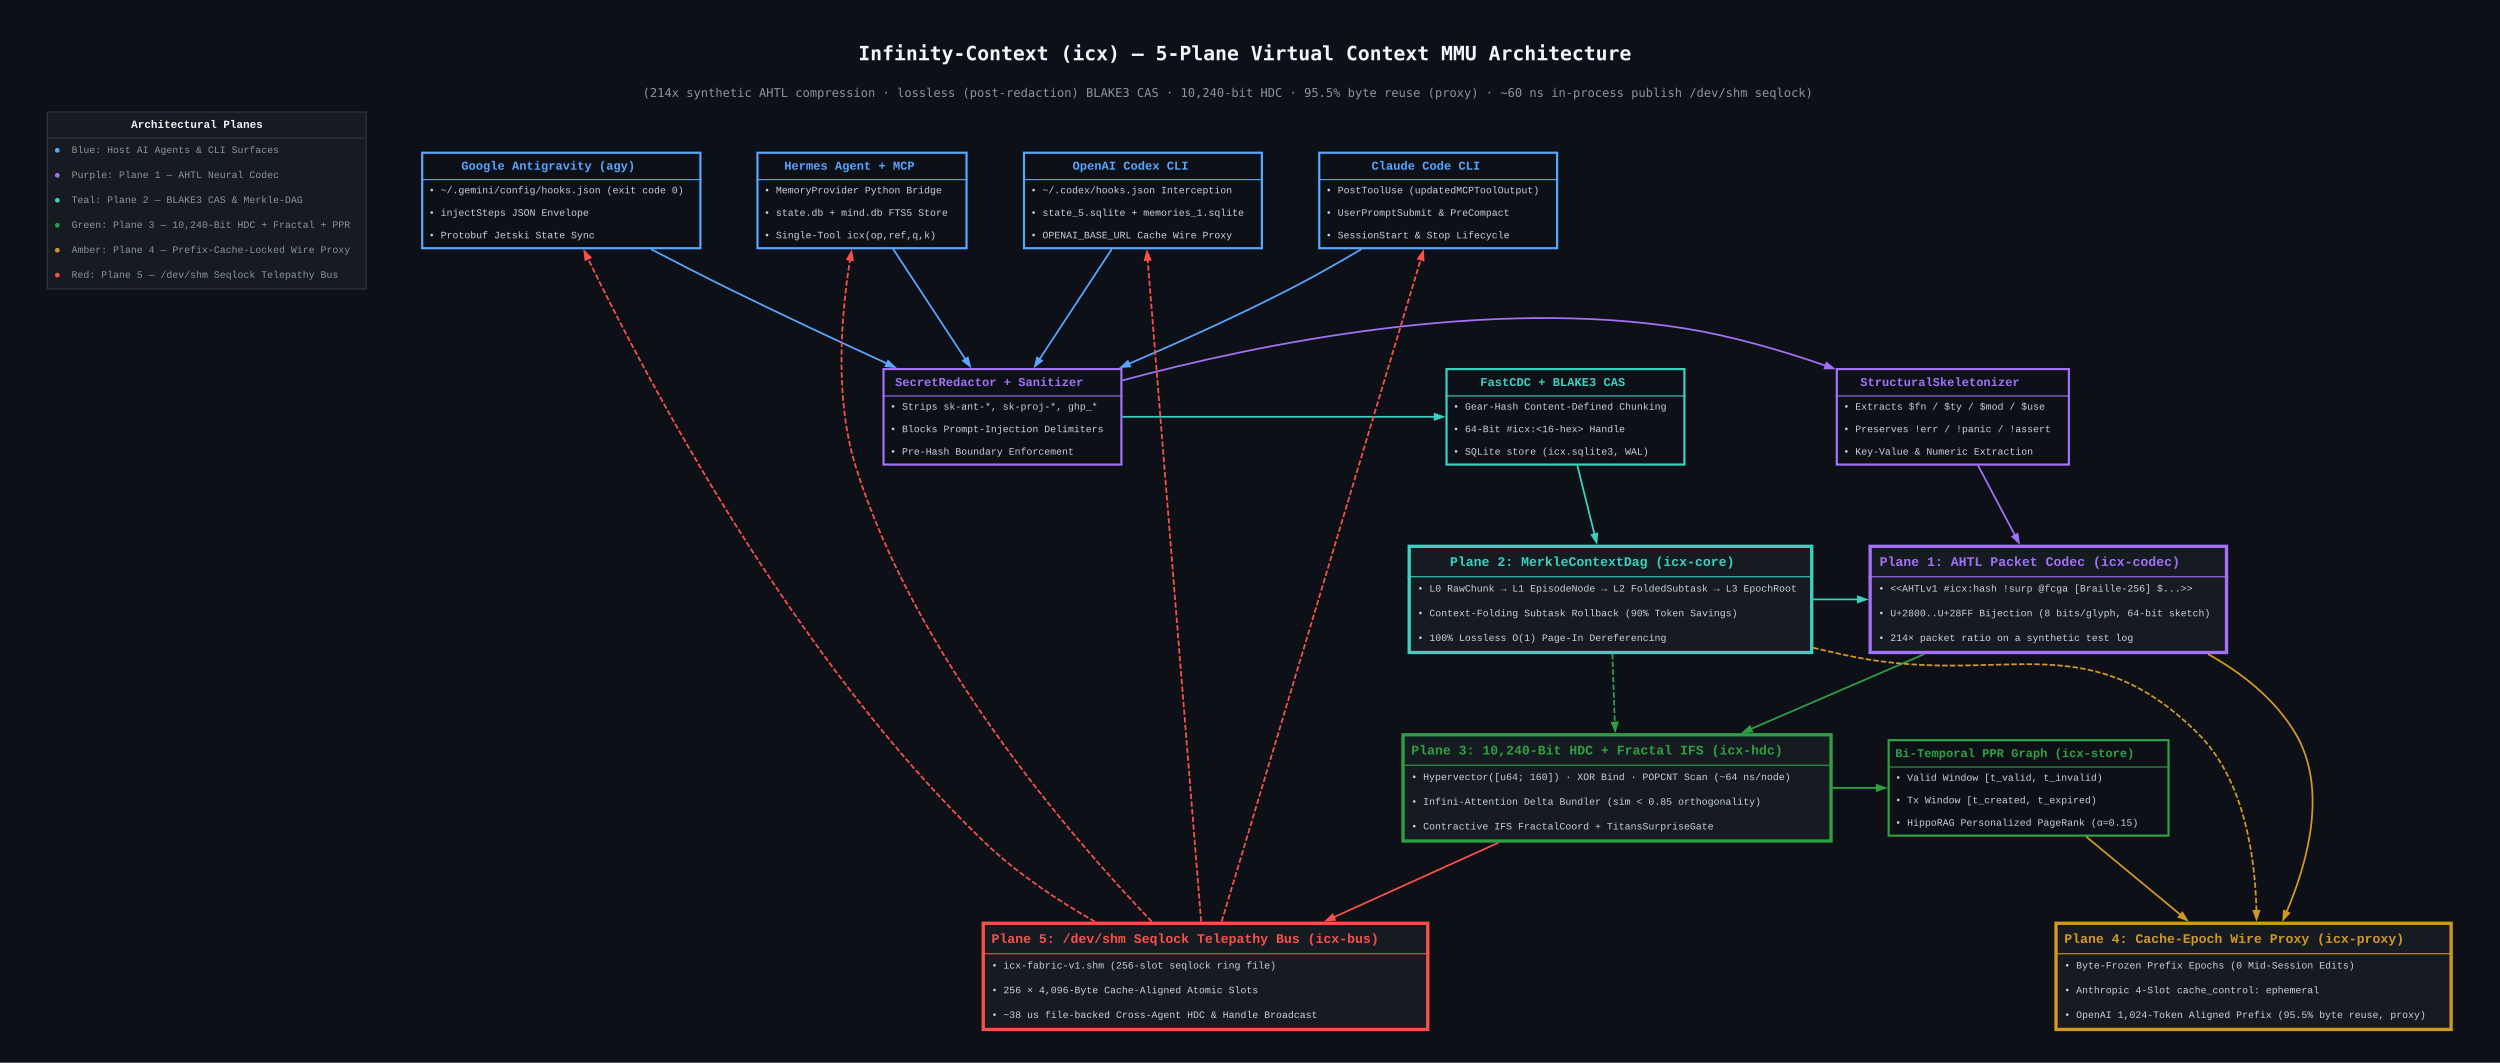
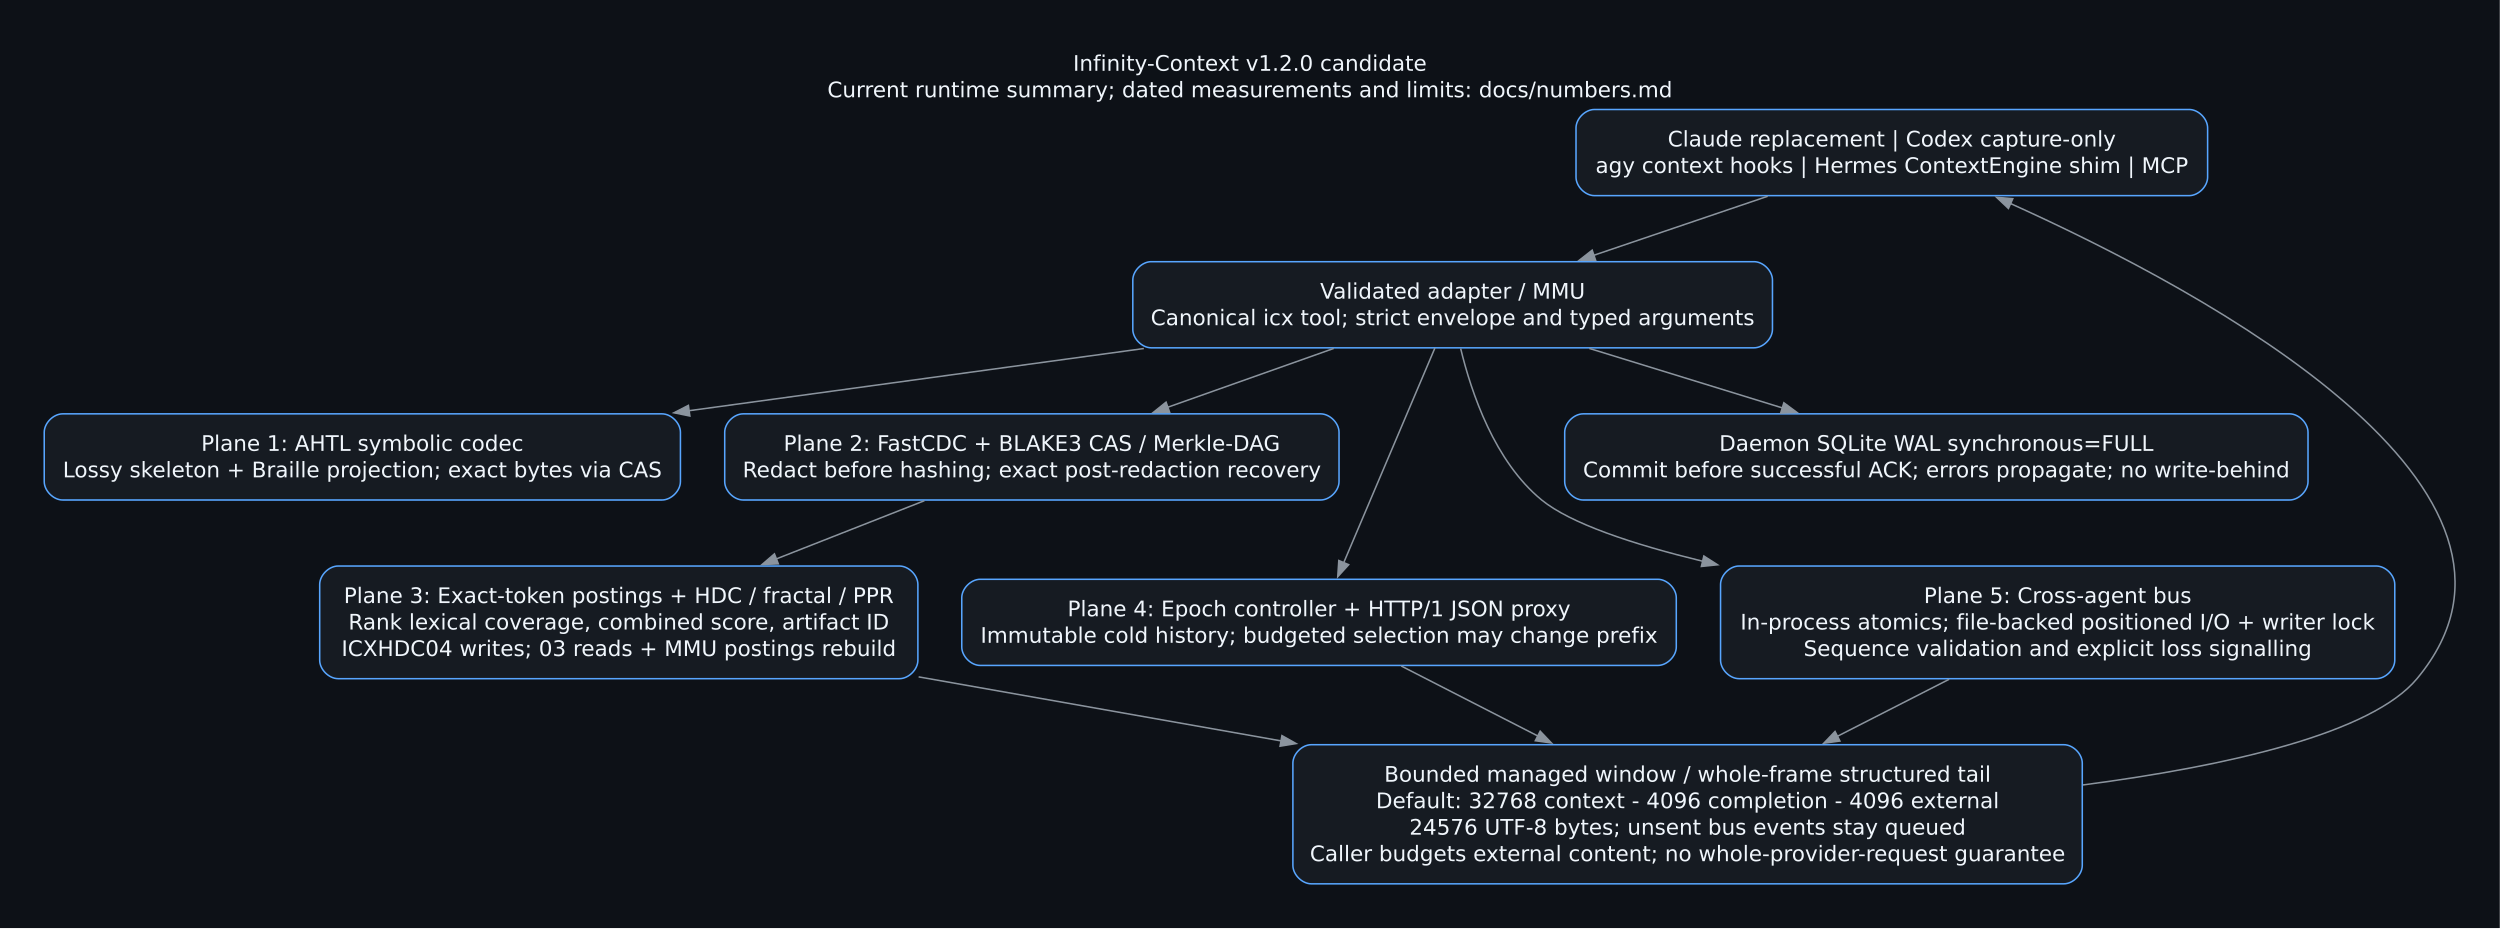
- <svg xmlns="http://www.w3.org/2000/svg" width="2278pt" height="968pt" viewBox="0.00 0.00 2278.00 968.00">
-   <g id="graph0" class="graph" transform="scale(1 1) rotate(0) translate(43.2 939.55)">
-     <polygon fill="#0d1117" stroke="none" points="-43.2,28.8 -43.2,-939.55 2234.95,-939.55 2234.95,28.8 -43.2,28.8" />
-     <text xml:space="preserve" text-anchor="start" x="738.88" y="-884.65" font-family="JetBrains Mono,Consolas,monospace" font-weight="bold" font-size="18.00" fill="#f0f6fc">Infinity-Context (icx) — 5-Plane Virtual Context MMU Architecture</text>
-     <text xml:space="preserve" text-anchor="start" x="1421.38" y="-884.65" font-family="JetBrains Mono,Consolas,monospace" font-size="18.00" fill="#f0f6fc">   </text>
-     <text xml:space="preserve" text-anchor="start" x="542.38" y="-851.25" font-family="JetBrains Mono,Consolas,monospace" font-size="11.00" fill="#8b949e">(214x synthetic AHTL compression · lossless (post-redaction) BLAKE3 CAS · 10,240-bit HDC · 95.5% byte reuse (proxy) · ~60 ns in-process publish /dev/shm seqlock)   </text>
+ <svg xmlns="http://www.w3.org/2000/svg" width="4070pt" height="1511pt" viewBox="0.00 0.00 4070.00 1511.00">
+   <g id="graph0" class="graph" transform="scale(2.5 2.5) rotate(0) translate(28.8 575.55)">
+     <polygon fill="#0d1117" stroke="none" points="-28.8,28.8 -28.8,-575.55 1599.06,-575.55 1599.06,28.8 -28.8,28.8" />
+     <text xml:space="preserve" text-anchor="middle" x="785.13" y="-529.45" font-family="DejaVu Sans" font-size="14.00" fill="#f0f6fc">Infinity-Context v1.2.0 candidate</text>
+     <text xml:space="preserve" text-anchor="middle" x="785.13" y="-512.2" font-family="DejaVu Sans" font-size="14.00" fill="#f0f6fc">Current runtime summary; dated measurements and limits: docs/numbers.md</text>
    <g id="node1" class="node">
-       <polygon fill="#161b22" stroke="none" points="0,-676.25 0,-837.5 290.5,-837.5 290.5,-676.25 0,-676.25" />
-       <polygon fill="#30363d" stroke="#30363d" points="0,-813.75 0,-813.75 290.5,-813.75 290.5,-813.75 0,-813.75" />
-       <polygon fill="none" stroke="#30363d" points="0,-676.25 0,-837.5 290.5,-837.5 290.5,-676.25 0,-676.25" />
-       <text xml:space="preserve" text-anchor="start" x="76.25" y="-823" font-family="JetBrains Mono,Consolas,Courier New,monospace" font-weight="bold" font-size="10.00" fill="#f0f6fc">Architectural Planes</text>
-       <text xml:space="preserve" text-anchor="start" x="196.25" y="-823" font-family="JetBrains Mono,Consolas,Courier New,monospace" font-size="10.00" fill="#f0f6fc">   </text>
-       <text xml:space="preserve" text-anchor="start" x="6" y="-799.75" font-family="JetBrains Mono,Consolas,Courier New,monospace" font-size="10.00" fill="#58a6ff">●</text>
-       <text xml:space="preserve" text-anchor="start" x="22" y="-800.12" font-family="JetBrains Mono,Consolas,Courier New,monospace" font-size="9.00" fill="#8b949e">Blue: Host AI Agents &amp; CLI Surfaces   </text>
-       <text xml:space="preserve" text-anchor="start" x="6" y="-777" font-family="JetBrains Mono,Consolas,Courier New,monospace" font-size="10.00" fill="#a371f7">●</text>
-       <text xml:space="preserve" text-anchor="start" x="22" y="-777.38" font-family="JetBrains Mono,Consolas,Courier New,monospace" font-size="9.00" fill="#8b949e">Purple: Plane 1 — AHTL Neural Codec   </text>
-       <text xml:space="preserve" text-anchor="start" x="6" y="-754.25" font-family="JetBrains Mono,Consolas,Courier New,monospace" font-size="10.00" fill="#39d2c0">●</text>
-       <text xml:space="preserve" text-anchor="start" x="22" y="-754.62" font-family="JetBrains Mono,Consolas,Courier New,monospace" font-size="9.00" fill="#8b949e">Teal: Plane 2 — BLAKE3 CAS &amp; Merkle-DAG   </text>
-       <text xml:space="preserve" text-anchor="start" x="6" y="-731.5" font-family="JetBrains Mono,Consolas,Courier New,monospace" font-size="10.00" fill="#2ea043">●</text>
-       <text xml:space="preserve" text-anchor="start" x="22" y="-731.88" font-family="JetBrains Mono,Consolas,Courier New,monospace" font-size="9.00" fill="#8b949e">Green: Plane 3 — 10,240-Bit HDC + Fractal + PPR   </text>
-       <text xml:space="preserve" text-anchor="start" x="6" y="-708.75" font-family="JetBrains Mono,Consolas,Courier New,monospace" font-size="10.00" fill="#d29922">●</text>
-       <text xml:space="preserve" text-anchor="start" x="22" y="-709.12" font-family="JetBrains Mono,Consolas,Courier New,monospace" font-size="9.00" fill="#8b949e">Amber: Plane 4 — Prefix-Cache-Locked Wire Proxy   </text>
-       <text xml:space="preserve" text-anchor="start" x="6" y="-686" font-family="JetBrains Mono,Consolas,Courier New,monospace" font-size="10.00" fill="#f85149">●</text>
-       <text xml:space="preserve" text-anchor="start" x="22" y="-686.38" font-family="JetBrains Mono,Consolas,Courier New,monospace" font-size="9.00" fill="#8b949e">Red: Plane 5 — /dev/shm Seqlock Telepathy Bus   </text>
+       <path fill="#161b22" stroke="#58a6ff" d="M1396.8,-504.25C1396.8,-504.25 1009.5,-504.25 1009.5,-504.25 1003.5,-504.25 997.5,-498.25 997.5,-492.25 997.5,-492.25 997.5,-460.15 997.5,-460.15 997.5,-454.15 1003.5,-448.15 1009.5,-448.15 1009.5,-448.15 1396.8,-448.15 1396.8,-448.15 1402.8,-448.15 1408.8,-454.15 1408.8,-460.15 1408.8,-460.15 1408.8,-492.25 1408.8,-492.25 1408.8,-498.25 1402.8,-504.25 1396.8,-504.25" />
+       <text xml:space="preserve" text-anchor="middle" x="1203.15" y="-480.15" font-family="DejaVu Sans" font-size="14.00" fill="#f0f6fc">Claude replacement | Codex capture-only</text>
+       <text xml:space="preserve" text-anchor="middle" x="1203.15" y="-462.9" font-family="DejaVu Sans" font-size="14.00" fill="#f0f6fc">agy context hooks | Hermes ContextEngine shim | MCP</text>
    </g>
    <g id="node2" class="node">
-       <polygon fill="#0d1117" stroke="none" points="1157.88,-712.38 1157.88,-801.38 1376.62,-801.38 1376.62,-712.38 1157.88,-712.38" />
-       <polygon fill="#58a6ff" stroke="#58a6ff" points="1157.88,-775.88 1157.88,-775.88 1376.62,-775.88 1376.62,-775.88 1157.88,-775.88" />
-       <polygon fill="none" stroke="#58a6ff" stroke-width="2" points="1158.88,-713.38 1158.88,-800.38 1375.62,-800.38 1375.62,-713.38 1158.88,-713.38" />
-       <text xml:space="preserve" text-anchor="start" x="1206.5" y="-784.92" font-family="JetBrains Mono,Consolas,Courier New,monospace" font-weight="bold" font-size="11.00" fill="#58a6ff">Claude Code CLI</text>
-       <text xml:space="preserve" text-anchor="start" x="1307.75" y="-784.92" font-family="JetBrains Mono,Consolas,Courier New,monospace" font-size="11.00" fill="#58a6ff">   </text>
-       <text xml:space="preserve" text-anchor="start" x="1164.88" y="-763.38" font-family="JetBrains Mono,Consolas,Courier New,monospace" font-size="9.00" fill="#c9d1d9">• PostToolUse (updatedMCPToolOutput)   </text>
-       <text xml:space="preserve" text-anchor="start" x="1164.88" y="-742.88" font-family="JetBrains Mono,Consolas,Courier New,monospace" font-size="9.00" fill="#c9d1d9">• UserPromptSubmit &amp; PreCompact   </text>
-       <text xml:space="preserve" text-anchor="start" x="1164.88" y="-722.38" font-family="JetBrains Mono,Consolas,Courier New,monospace" font-size="9.00" fill="#c9d1d9">• SessionStart &amp; Stop Lifecycle   </text>
+       <path fill="#161b22" stroke="#58a6ff" d="M1113.43,-405.15C1113.43,-405.15 720.88,-405.15 720.88,-405.15 714.88,-405.15 708.88,-399.15 708.88,-393.15 708.88,-393.15 708.88,-361.05 708.88,-361.05 708.88,-355.05 714.88,-349.05 720.88,-349.05 720.88,-349.05 1113.43,-349.05 1113.43,-349.05 1119.43,-349.05 1125.43,-355.05 1125.43,-361.05 1125.43,-361.05 1125.43,-393.15 1125.43,-393.15 1125.43,-399.15 1119.43,-405.15 1113.43,-405.15" />
+       <text xml:space="preserve" text-anchor="middle" x="917.15" y="-381.05" font-family="DejaVu Sans" font-size="14.00" fill="#f0f6fc">Validated adapter / MMU</text>
+       <text xml:space="preserve" text-anchor="middle" x="917.15" y="-363.8" font-family="DejaVu Sans" font-size="14.00" fill="#f0f6fc">Canonical icx tool; strict envelope and typed arguments</text>
+     </g>
+     <g id="edge1" class="edge">
+       <path fill="none" stroke="#8b949e" d="M1122.34,-447.76C1087.01,-435.77 1045.39,-421.64 1008.9,-409.25" />
+       <polygon fill="#8b949e" stroke="#8b949e" points="1010.28,-406.02 999.69,-406.12 1008.03,-412.65 1010.28,-406.02" />
+     </g>
+     <g id="node3" class="node">
+       <path fill="#161b22" stroke="#58a6ff" d="M402.3,-306.05C402.3,-306.05 12,-306.05 12,-306.05 6,-306.05 0,-300.05 0,-294.05 0,-294.05 0,-261.95 0,-261.95 0,-255.95 6,-249.95 12,-249.95 12,-249.95 402.3,-249.95 402.3,-249.95 408.3,-249.95 414.3,-255.95 414.3,-261.95 414.3,-261.95 414.3,-294.05 414.3,-294.05 414.3,-300.05 408.3,-306.05 402.3,-306.05" />
+       <text xml:space="preserve" text-anchor="middle" x="207.15" y="-281.95" font-family="DejaVu Sans" font-size="14.00" fill="#f0f6fc">Plane 1: AHTL symbolic codec</text>
+       <text xml:space="preserve" text-anchor="middle" x="207.15" y="-264.7" font-family="DejaVu Sans" font-size="14.00" fill="#f0f6fc">Lossy skeleton + Braille projection; exact bytes via CAS</text>
+     </g>
+     <g id="edge2" class="edge">
+       <path fill="none" stroke="#8b949e" d="M716.07,-348.6C623.57,-335.95 513.79,-320.94 419.91,-308.1" />
+       <polygon fill="#8b949e" stroke="#8b949e" points="420.43,-304.64 410.05,-306.75 419.48,-311.57 420.43,-304.64" />
+     </g>
+     <g id="node4" class="node">
+       <path fill="#161b22" stroke="#58a6ff" d="M831.18,-306.05C831.18,-306.05 455.13,-306.05 455.13,-306.05 449.13,-306.05 443.13,-300.05 443.13,-294.05 443.13,-294.05 443.13,-261.95 443.13,-261.95 443.13,-255.95 449.13,-249.95 455.13,-249.95 455.13,-249.95 831.18,-249.95 831.18,-249.95 837.18,-249.95 843.18,-255.95 843.18,-261.95 843.18,-261.95 843.18,-294.05 843.18,-294.05 843.18,-300.05 837.18,-306.05 831.18,-306.05" />
+       <text xml:space="preserve" text-anchor="middle" x="643.15" y="-281.95" font-family="DejaVu Sans" font-size="14.00" fill="#f0f6fc">Plane 2: FastCDC + BLAKE3 CAS / Merkle-DAG</text>
+       <text xml:space="preserve" text-anchor="middle" x="643.15" y="-264.7" font-family="DejaVu Sans" font-size="14.00" fill="#f0f6fc">Redact before hashing; exact post-redaction recovery</text>
+     </g>
+     <g id="edge3" class="edge">
+       <path fill="none" stroke="#8b949e" d="M839.73,-348.66C806.03,-336.72 766.35,-322.66 731.5,-310.31" />
+       <polygon fill="#8b949e" stroke="#8b949e" points="732.87,-307.08 722.28,-307.04 730.54,-313.68 732.87,-307.08" />
    </g>
    <g id="node6" class="node">
-       <polygon fill="#0d1117" stroke="none" points="760.88,-515.25 760.88,-604.25 979.62,-604.25 979.62,-515.25 760.88,-515.25" />
-       <polygon fill="#a371f7" stroke="#a371f7" points="760.88,-578.75 760.88,-578.75 979.62,-578.75 979.62,-578.75 760.88,-578.75" />
-       <polygon fill="none" stroke="#a371f7" stroke-width="2" points="761.88,-516.25 761.88,-603.25 978.62,-603.25 978.62,-516.25 761.88,-516.25" />
-       <text xml:space="preserve" text-anchor="start" x="772.38" y="-587.8" font-family="JetBrains Mono,Consolas,Courier New,monospace" font-weight="bold" font-size="11.00" fill="#a371f7">SecretRedactor + Sanitizer</text>
-       <text xml:space="preserve" text-anchor="start" x="947.88" y="-587.8" font-family="JetBrains Mono,Consolas,Courier New,monospace" font-size="11.00" fill="#a371f7">   </text>
-       <text xml:space="preserve" text-anchor="start" x="767.88" y="-566.25" font-family="JetBrains Mono,Consolas,Courier New,monospace" font-size="9.00" fill="#c9d1d9">• Strips sk-ant-*, sk-proj-*, ghp_*   </text>
-       <text xml:space="preserve" text-anchor="start" x="767.88" y="-545.75" font-family="JetBrains Mono,Consolas,Courier New,monospace" font-size="9.00" fill="#c9d1d9">• Blocks Prompt-Injection Delimiters   </text>
-       <text xml:space="preserve" text-anchor="start" x="767.88" y="-525.25" font-family="JetBrains Mono,Consolas,Courier New,monospace" font-size="9.00" fill="#c9d1d9">• Pre-Hash Boundary Enforcement   </text>
+       <path fill="#161b22" stroke="#58a6ff" d="M1050.8,-198.32C1050.8,-198.32 609.5,-198.32 609.5,-198.32 603.5,-198.32 597.5,-192.32 597.5,-186.32 597.5,-186.32 597.5,-154.22 597.5,-154.22 597.5,-148.22 603.5,-142.22 609.5,-142.22 609.5,-142.22 1050.8,-142.22 1050.8,-142.22 1056.8,-142.22 1062.8,-148.22 1062.8,-154.22 1062.8,-154.22 1062.8,-186.32 1062.8,-186.32 1062.8,-192.32 1056.8,-198.32 1050.8,-198.32" />
+       <text xml:space="preserve" text-anchor="middle" x="830.15" y="-174.22" font-family="DejaVu Sans" font-size="14.00" fill="#f0f6fc">Plane 4: Epoch controller + HTTP/1 JSON proxy</text>
+       <text xml:space="preserve" text-anchor="middle" x="830.15" y="-156.97" font-family="DejaVu Sans" font-size="14.00" fill="#f0f6fc">Immutable cold history; budgeted selection may change prefix</text>
    </g>
-     <g id="edge1" class="edge">
-       <path fill="none" stroke="#58a6ff" stroke-width="1.6" d="M1197.36,-712.54C1176.68,-700.3 1153.8,-687.31 1132.25,-676.25 1084.99,-652 1031.53,-627.87 985.28,-607.98" />
-       <polygon fill="#58a6ff" stroke="#58a6ff" stroke-width="1.6" points="986.59,-605.69 978.66,-605.15 984.52,-610.51 986.59,-605.69" />
+     <g id="edge5" class="edge">
+       <path fill="none" stroke="#8b949e" d="M905.6,-348.9C890.35,-313.02 863.45,-249.67 846.23,-209.13" />
+       <polygon fill="#8b949e" stroke="#8b949e" points="849.47,-207.82 842.34,-199.98 843.03,-210.55 849.47,-207.82" />
    </g>
-     <g id="node3" class="node">
-       <polygon fill="#0d1117" stroke="none" points="888.88,-712.38 888.88,-801.38 1107.62,-801.38 1107.62,-712.38 888.88,-712.38" />
-       <polygon fill="#58a6ff" stroke="#58a6ff" points="888.88,-775.88 888.88,-775.88 1107.62,-775.88 1107.62,-775.88 888.88,-775.88" />
-       <polygon fill="none" stroke="#58a6ff" stroke-width="2" points="889.88,-713.38 889.88,-800.38 1106.62,-800.38 1106.62,-713.38 889.88,-713.38" />
-       <text xml:space="preserve" text-anchor="start" x="934.12" y="-784.92" font-family="JetBrains Mono,Consolas,Courier New,monospace" font-weight="bold" font-size="11.00" fill="#58a6ff">OpenAI Codex CLI</text>
-       <text xml:space="preserve" text-anchor="start" x="1042.12" y="-784.92" font-family="JetBrains Mono,Consolas,Courier New,monospace" font-size="11.00" fill="#58a6ff">   </text>
-       <text xml:space="preserve" text-anchor="start" x="895.88" y="-763.38" font-family="JetBrains Mono,Consolas,Courier New,monospace" font-size="9.00" fill="#c9d1d9">• ~/.codex/hooks.json Interception   </text>
-       <text xml:space="preserve" text-anchor="start" x="895.88" y="-742.88" font-family="JetBrains Mono,Consolas,Courier New,monospace" font-size="9.00" fill="#c9d1d9">• state_5.sqlite + memories_1.sqlite   </text>
-       <text xml:space="preserve" text-anchor="start" x="895.88" y="-722.38" font-family="JetBrains Mono,Consolas,Courier New,monospace" font-size="9.00" fill="#c9d1d9">• OPENAI_BASE_URL Cache Wire Proxy   </text>
+     <g id="node7" class="node">
+       <path fill="#161b22" stroke="#58a6ff" d="M1518.68,-206.95C1518.68,-206.95 1103.62,-206.95 1103.62,-206.95 1097.62,-206.95 1091.62,-200.95 1091.62,-194.95 1091.62,-194.95 1091.62,-145.6 1091.62,-145.6 1091.62,-139.6 1097.62,-133.6 1103.62,-133.6 1103.62,-133.6 1518.68,-133.6 1518.68,-133.6 1524.68,-133.6 1530.68,-139.6 1530.68,-145.6 1530.68,-145.6 1530.68,-194.95 1530.68,-194.95 1530.68,-200.95 1524.68,-206.95 1518.68,-206.95" />
+       <text xml:space="preserve" text-anchor="middle" x="1311.15" y="-182.85" font-family="DejaVu Sans" font-size="14.00" fill="#f0f6fc">Plane 5: Cross-agent bus</text>
+       <text xml:space="preserve" text-anchor="middle" x="1311.15" y="-165.6" font-family="DejaVu Sans" font-size="14.00" fill="#f0f6fc">In-process atomics; file-backed positioned I/O + writer lock</text>
+       <text xml:space="preserve" text-anchor="middle" x="1311.15" y="-148.35" font-family="DejaVu Sans" font-size="14.00" fill="#f0f6fc">Sequence validation and explicit loss signalling</text>
    </g>
-     <g id="edge2" class="edge">
-       <path fill="none" stroke="#58a6ff" stroke-width="1.6" d="M969.84,-712.57C950.37,-682.89 924.45,-643.38 903.94,-612.11" />
-       <polygon fill="#58a6ff" stroke="#58a6ff" stroke-width="1.6" points="906.21,-610.79 899.91,-605.96 901.83,-613.67 906.21,-610.79" />
+     <g id="edge6" class="edge">
+       <path fill="none" stroke="#8b949e" d="M922.38,-348.62C929.34,-319.7 944.53,-274.96 975.15,-249.95 993.82,-234.7 1033.96,-221.26 1080.23,-210" />
+       <polygon fill="#8b949e" stroke="#8b949e" points="1080.75,-213.48 1089.67,-207.76 1079.13,-206.67 1080.75,-213.48" />
    </g>
-     <g id="node4" class="node">
-       <polygon fill="#0d1117" stroke="none" points="340.5,-712.38 340.5,-801.38 596,-801.38 596,-712.38 340.5,-712.38" />
-       <polygon fill="#58a6ff" stroke="#58a6ff" points="340.5,-775.88 340.5,-775.88 596,-775.88 596,-775.88 340.5,-775.88" />
-       <polygon fill="none" stroke="#58a6ff" stroke-width="2" points="341.5,-713.38 341.5,-800.38 595,-800.38 595,-713.38 341.5,-713.38" />
-       <text xml:space="preserve" text-anchor="start" x="377.12" y="-784.92" font-family="JetBrains Mono,Consolas,Courier New,monospace" font-weight="bold" font-size="11.00" fill="#58a6ff">Google Antigravity (agy)</text>
-       <text xml:space="preserve" text-anchor="start" x="539.12" y="-784.92" font-family="JetBrains Mono,Consolas,Courier New,monospace" font-size="11.00" fill="#58a6ff">   </text>
-       <text xml:space="preserve" text-anchor="start" x="347.5" y="-763.38" font-family="JetBrains Mono,Consolas,Courier New,monospace" font-size="9.00" fill="#c9d1d9">• ~/.gemini/config/hooks.json (exit code 0)   </text>
-       <text xml:space="preserve" text-anchor="start" x="347.5" y="-742.88" font-family="JetBrains Mono,Consolas,Courier New,monospace" font-size="9.00" fill="#c9d1d9">• injectSteps JSON Envelope   </text>
-       <text xml:space="preserve" text-anchor="start" x="347.5" y="-722.38" font-family="JetBrains Mono,Consolas,Courier New,monospace" font-size="9.00" fill="#c9d1d9">• Protobuf Jetski State Sync   </text>
+     <g id="node9" class="node">
+       <path fill="#161b22" stroke="#58a6ff" d="M1462.18,-306.05C1462.18,-306.05 1002.13,-306.05 1002.13,-306.05 996.13,-306.05 990.13,-300.05 990.13,-294.05 990.13,-294.05 990.13,-261.95 990.13,-261.95 990.13,-255.95 996.13,-249.95 1002.13,-249.95 1002.13,-249.95 1462.18,-249.95 1462.18,-249.95 1468.18,-249.95 1474.18,-255.95 1474.18,-261.95 1474.18,-261.95 1474.18,-294.05 1474.18,-294.05 1474.18,-300.05 1468.18,-306.05 1462.18,-306.05" />
+       <text xml:space="preserve" text-anchor="middle" x="1232.15" y="-281.95" font-family="DejaVu Sans" font-size="14.00" fill="#f0f6fc">Daemon SQLite WAL synchronous=FULL</text>
+       <text xml:space="preserve" text-anchor="middle" x="1232.15" y="-264.7" font-family="DejaVu Sans" font-size="14.00" fill="#f0f6fc">Commit before successful ACK; errors propagate; no write-behind</text>
    </g>
-     <g id="edge3" class="edge">
-       <path fill="none" stroke="#58a6ff" stroke-width="1.6" d="M550.08,-712.41C573,-700.48 598.01,-687.68 621.25,-676.25 668.15,-653.18 720.58,-628.68 765.18,-608.2" />
-       <polygon fill="#58a6ff" stroke="#58a6ff" stroke-width="1.6" points="766.06,-610.68 771.79,-605.17 763.88,-605.91 766.06,-610.68" />
+     <g id="edge10" class="edge">
+       <path fill="none" stroke="#8b949e" d="M1006.15,-348.66C1045.32,-336.59 1091.5,-322.36 1131.87,-309.91" />
+       <polygon fill="#8b949e" stroke="#8b949e" points="1132.85,-313.27 1141.37,-306.98 1130.79,-306.58 1132.85,-313.27" />
    </g>
    <g id="node5" class="node">
-       <polygon fill="#0d1117" stroke="none" points="646,-712.38 646,-801.38 838.5,-801.38 838.5,-712.38 646,-712.38" />
-       <polygon fill="#58a6ff" stroke="#58a6ff" points="646,-775.88 646,-775.88 838.5,-775.88 838.5,-775.88 646,-775.88" />
-       <polygon fill="none" stroke="#58a6ff" stroke-width="2" points="647,-713.38 647,-800.38 837.5,-800.38 837.5,-713.38 647,-713.38" />
-       <text xml:space="preserve" text-anchor="start" x="671.38" y="-784.92" font-family="JetBrains Mono,Consolas,Courier New,monospace" font-weight="bold" font-size="11.00" fill="#58a6ff">Hermes Agent + MCP</text>
-       <text xml:space="preserve" text-anchor="start" x="792.88" y="-784.92" font-family="JetBrains Mono,Consolas,Courier New,monospace" font-size="11.00" fill="#58a6ff">   </text>
-       <text xml:space="preserve" text-anchor="start" x="653" y="-763.38" font-family="JetBrains Mono,Consolas,Courier New,monospace" font-size="9.00" fill="#c9d1d9">• MemoryProvider Python Bridge   </text>
-       <text xml:space="preserve" text-anchor="start" x="653" y="-742.88" font-family="JetBrains Mono,Consolas,Courier New,monospace" font-size="9.00" fill="#c9d1d9">• state.db + mind.db FTS5 Store   </text>
-       <text xml:space="preserve" text-anchor="start" x="653" y="-722.38" font-family="JetBrains Mono,Consolas,Courier New,monospace" font-size="9.00" fill="#c9d1d9">• Single-Tool icx(op,ref,q,k)   </text>
+       <path fill="#161b22" stroke="#58a6ff" d="M556.93,-206.95C556.93,-206.95 191.38,-206.95 191.38,-206.95 185.38,-206.95 179.38,-200.95 179.38,-194.95 179.38,-194.95 179.38,-145.6 179.38,-145.6 179.38,-139.6 185.38,-133.6 191.38,-133.6 191.38,-133.6 556.93,-133.6 556.93,-133.6 562.93,-133.6 568.93,-139.6 568.93,-145.6 568.93,-145.6 568.93,-194.95 568.93,-194.95 568.93,-200.95 562.93,-206.95 556.93,-206.95" />
+       <text xml:space="preserve" text-anchor="middle" x="374.15" y="-182.85" font-family="DejaVu Sans" font-size="14.00" fill="#f0f6fc">Plane 3: Exact-token postings + HDC / fractal / PPR</text>
+       <text xml:space="preserve" text-anchor="middle" x="374.15" y="-165.6" font-family="DejaVu Sans" font-size="14.00" fill="#f0f6fc">Rank lexical coverage, combined score, artifact ID</text>
+       <text xml:space="preserve" text-anchor="middle" x="374.15" y="-148.35" font-family="DejaVu Sans" font-size="14.00" fill="#f0f6fc">ICXHDC04 writes; 03 reads + MMU postings rebuild</text>
    </g>
    <g id="edge4" class="edge">
-       <path fill="none" stroke="#58a6ff" stroke-width="1.6" d="M770.66,-712.57C790.13,-682.89 816.05,-643.38 836.56,-612.11" />
-       <polygon fill="#58a6ff" stroke="#58a6ff" stroke-width="1.6" points="838.67,-613.67 840.59,-605.96 834.29,-610.79 838.67,-613.67" />
+       <path fill="none" stroke="#8b949e" d="M573.18,-249.5C543.68,-237.9 508.75,-224.18 476.46,-211.48" />
+       <polygon fill="#8b949e" stroke="#8b949e" points="478.07,-208.36 467.48,-207.96 475.51,-214.87 478.07,-208.36" />
    </g>
-     <g id="node7" class="node">
-       <polygon fill="#0d1117" stroke="none" points="1629.5,-515.25 1629.5,-604.25 1843,-604.25 1843,-515.25 1629.5,-515.25" />
-       <polygon fill="#a371f7" stroke="#a371f7" points="1629.5,-578.75 1629.5,-578.75 1843,-578.75 1843,-578.75 1629.5,-578.75" />
-       <polygon fill="none" stroke="#a371f7" stroke-width="2" points="1630.5,-516.25 1630.5,-603.25 1842,-603.25 1842,-516.25 1630.5,-516.25" />
-       <text xml:space="preserve" text-anchor="start" x="1651.88" y="-587.8" font-family="JetBrains Mono,Consolas,Courier New,monospace" font-weight="bold" font-size="11.00" fill="#a371f7">StructuralSkeletonizer</text>
-       <text xml:space="preserve" text-anchor="start" x="1800.38" y="-587.8" font-family="JetBrains Mono,Consolas,Courier New,monospace" font-size="11.00" fill="#a371f7">   </text>
-       <text xml:space="preserve" text-anchor="start" x="1636.5" y="-566.25" font-family="JetBrains Mono,Consolas,Courier New,monospace" font-size="9.00" fill="#c9d1d9">• Extracts $fn / $ty / $mod / $use   </text>
-       <text xml:space="preserve" text-anchor="start" x="1636.5" y="-545.75" font-family="JetBrains Mono,Consolas,Courier New,monospace" font-size="9.00" fill="#c9d1d9">• Preserves !err / !panic / !assert   </text>
-       <text xml:space="preserve" text-anchor="start" x="1636.5" y="-525.25" font-family="JetBrains Mono,Consolas,Courier New,monospace" font-size="9.00" fill="#c9d1d9">• Key-Value &amp; Numeric Extraction   </text>
-     </g>
-     <g id="edge5" class="edge">
-       <path fill="none" stroke="#a371f7" stroke-width="1.6" d="M979.53,-592.94C1103.98,-626.31 1313.25,-669.02 1492.25,-640.25 1535.05,-633.37 1580.52,-620.12 1620.46,-606.31" />
-       <polygon fill="#a371f7" stroke="#a371f7" stroke-width="1.6" points="1621.19,-608.84 1627.4,-603.88 1619.46,-603.88 1621.19,-608.84" />
-     </g>
-     <g id="node9" class="node">
-       <polygon fill="#0d1117" stroke="none" points="1273.88,-515.25 1273.88,-604.25 1492.62,-604.25 1492.62,-515.25 1273.88,-515.25" />
-       <polygon fill="#39d2c0" stroke="#39d2c0" points="1273.88,-578.75 1273.88,-578.75 1492.62,-578.75 1492.62,-578.75 1273.88,-578.75" />
-       <polygon fill="none" stroke="#39d2c0" stroke-width="2" points="1274.88,-516.25 1274.88,-603.25 1491.62,-603.25 1491.62,-516.25 1274.88,-516.25" />
-       <text xml:space="preserve" text-anchor="start" x="1305.62" y="-587.8" font-family="JetBrains Mono,Consolas,Courier New,monospace" font-weight="bold" font-size="11.00" fill="#39d2c0">FastCDC + BLAKE3 CAS</text>
-       <text xml:space="preserve" text-anchor="start" x="1440.62" y="-587.8" font-family="JetBrains Mono,Consolas,Courier New,monospace" font-size="11.00" fill="#39d2c0">   </text>
-       <text xml:space="preserve" text-anchor="start" x="1280.88" y="-566.25" font-family="JetBrains Mono,Consolas,Courier New,monospace" font-size="9.00" fill="#c9d1d9">• Gear-Hash Content-Defined Chunking   </text>
-       <text xml:space="preserve" text-anchor="start" x="1280.88" y="-545.75" font-family="JetBrains Mono,Consolas,Courier New,monospace" font-size="9.00" fill="#c9d1d9">• 64-Bit #icx:&lt;16-hex&gt; Handle   </text>
-       <text xml:space="preserve" text-anchor="start" x="1280.88" y="-525.25" font-family="JetBrains Mono,Consolas,Courier New,monospace" font-size="9.00" fill="#c9d1d9">• SQLite store (icx.sqlite3, WAL)   </text>
+     <g id="node8" class="node">
+       <path fill="#161b22" stroke="#58a6ff" d="M1315.18,-90.6C1315.18,-90.6 825.13,-90.6 825.13,-90.6 819.13,-90.6 813.13,-84.6 813.13,-78.6 813.13,-78.6 813.13,-12 813.13,-12 813.13,-6 819.13,0 825.13,0 825.13,0 1315.18,0 1315.18,0 1321.18,0 1327.18,-6 1327.18,-12 1327.18,-12 1327.18,-78.6 1327.18,-78.6 1327.18,-84.6 1321.18,-90.6 1315.18,-90.6" />
+       <text xml:space="preserve" text-anchor="middle" x="1070.15" y="-66.5" font-family="DejaVu Sans" font-size="14.00" fill="#f0f6fc">Bounded managed window / whole-frame structured tail</text>
+       <text xml:space="preserve" text-anchor="middle" x="1070.15" y="-49.25" font-family="DejaVu Sans" font-size="14.00" fill="#f0f6fc">Default: 32768 context - 4096 completion - 4096 external</text>
+       <text xml:space="preserve" text-anchor="middle" x="1070.15" y="-32" font-family="DejaVu Sans" font-size="14.00" fill="#f0f6fc">24576 UTF-8 bytes; unsent bus events stay queued</text>
+       <text xml:space="preserve" text-anchor="middle" x="1070.15" y="-14.75" font-family="DejaVu Sans" font-size="14.00" fill="#f0f6fc">Caller budgets external content; no whole-provider-request guarantee</text>
    </g>
    <g id="edge7" class="edge">
-       <path fill="none" stroke="#39d2c0" stroke-width="1.6" d="M979.46,-559.75C1074.39,-559.75 1169.32,-559.75 1264.24,-559.75" />
-       <polygon fill="#39d2c0" stroke="#39d2c0" stroke-width="1.6" points="1264.1,-562.38 1271.6,-559.75 1264.1,-557.13 1264.1,-562.38" />
-     </g>
-     <g id="node8" class="node">
-       <polygon fill="#161b22" stroke="none" points="1659.38,-343.5 1659.38,-443.25 1987.12,-443.25 1987.12,-343.5 1659.38,-343.5" />
-       <polygon fill="#a371f7" stroke="#a371f7" points="1659.38,-414 1659.38,-414 1987.12,-414 1987.12,-414 1659.38,-414" />
-       <polygon fill="none" stroke="#a371f7" stroke-width="3" points="1660.88,-345 1660.88,-441.75 1985.62,-441.75 1985.62,-345 1660.88,-345" />
-       <text xml:space="preserve" text-anchor="start" x="1669.5" y="-423.85" font-family="JetBrains Mono,Consolas,Courier New,monospace" font-weight="bold" font-size="12.00" fill="#a371f7">Plane 1: AHTL Packet Codec (icx-codec)</text>
-       <text xml:space="preserve" text-anchor="start" x="1954.5" y="-423.85" font-family="JetBrains Mono,Consolas,Courier New,monospace" font-size="12.00" fill="#a371f7">   </text>
-       <text xml:space="preserve" text-anchor="start" x="1668.38" y="-400.5" font-family="JetBrains Mono,Consolas,Courier New,monospace" font-size="9.00" fill="#c9d1d9">• &lt;&lt;AHTLv1 #icx:hash !surp @fcga [Braille-256] $...&gt;&gt;   </text>
-       <text xml:space="preserve" text-anchor="start" x="1668.38" y="-378" font-family="JetBrains Mono,Consolas,Courier New,monospace" font-size="9.00" fill="#c9d1d9">• U+2800..U+28FF Bijection (8 bits/glyph, 64-bit sketch)   </text>
-       <text xml:space="preserve" text-anchor="start" x="1668.38" y="-355.5" font-family="JetBrains Mono,Consolas,Courier New,monospace" font-size="9.00" fill="#c9d1d9">• 214× packet ratio on a synthetic test log   </text>
-     </g>
-     <g id="edge6" class="edge">
-       <path fill="none" stroke="#a371f7" stroke-width="1.6" d="M1759.11,-515.56C1769.46,-496 1781.85,-472.6 1792.96,-451.6" />
-       <polygon fill="#a371f7" stroke="#a371f7" stroke-width="1.6" points="1795.15,-453.07 1796.34,-445.21 1790.51,-450.62 1795.15,-453.07" />
-     </g>
-     <g id="node11" class="node">
-       <polygon fill="#161b22" stroke="none" points="1233.75,-171.75 1233.75,-271.5 1626.75,-271.5 1626.75,-171.75 1233.75,-171.75" />
-       <polygon fill="#2ea043" stroke="#2ea043" points="1233.75,-242.25 1233.75,-242.25 1626.75,-242.25 1626.75,-242.25 1233.75,-242.25" />
-       <polygon fill="none" stroke="#2ea043" stroke-width="3" points="1235.25,-173.25 1235.25,-270 1625.25,-270 1625.25,-173.25 1235.25,-173.25" />
-       <text xml:space="preserve" text-anchor="start" x="1242.75" y="-252.1" font-family="JetBrains Mono,Consolas,Courier New,monospace" font-weight="bold" font-size="12.00" fill="#2ea043">Plane 3: 10,240-Bit HDC + Fractal IFS (icx-hdc)</text>
-       <text xml:space="preserve" text-anchor="start" x="1595.25" y="-252.1" font-family="JetBrains Mono,Consolas,Courier New,monospace" font-size="12.00" fill="#2ea043">   </text>
-       <text xml:space="preserve" text-anchor="start" x="1242.75" y="-228.75" font-family="JetBrains Mono,Consolas,Courier New,monospace" font-size="9.00" fill="#c9d1d9">• Hypervector([u64; 160]) · XOR Bind · POPCNT Scan (~64 ns/node)   </text>
-       <text xml:space="preserve" text-anchor="start" x="1242.75" y="-206.25" font-family="JetBrains Mono,Consolas,Courier New,monospace" font-size="9.00" fill="#c9d1d9">• Infini-Attention Delta Bundler (sim &lt; 0.85 orthogonality)   </text>
-       <text xml:space="preserve" text-anchor="start" x="1242.75" y="-183.75" font-family="JetBrains Mono,Consolas,Courier New,monospace" font-size="9.00" fill="#c9d1d9">• Contractive IFS FractalCoord + TitansSurpriseGate   </text>
-     </g>
-     <g id="edge10" class="edge">
-       <path fill="none" stroke="#2ea043" stroke-width="1.6" d="M1710.11,-343.5C1660.69,-322.16 1602.64,-297.09 1552.26,-275.33" />
-       <polygon fill="#2ea043" stroke="#2ea043" stroke-width="1.6" points="1553.43,-272.97 1545.5,-272.41 1551.34,-277.79 1553.43,-272.97" />
-     </g>
-     <g id="node13" class="node">
-       <polygon fill="#161b22" stroke="none" points="1828.75,0 1828.75,-99.75 2191.75,-99.75 2191.75,0 1828.75,0" />
-       <polygon fill="#d29922" stroke="#d29922" points="1828.75,-70.5 1828.75,-70.5 2191.75,-70.5 2191.75,-70.5 1828.75,-70.5" />
-       <polygon fill="none" stroke="#d29922" stroke-width="3" points="1830.25,-1.5 1830.25,-98.25 2190.25,-98.25 2190.25,-1.5 1830.25,-1.5" />
-       <text xml:space="preserve" text-anchor="start" x="1837.75" y="-80.35" font-family="JetBrains Mono,Consolas,Courier New,monospace" font-weight="bold" font-size="12.00" fill="#d29922">Plane 4: Cache-Epoch Wire Proxy (icx-proxy)</text>
-       <text xml:space="preserve" text-anchor="start" x="2160.25" y="-80.35" font-family="JetBrains Mono,Consolas,Courier New,monospace" font-size="12.00" fill="#d29922">   </text>
-       <text xml:space="preserve" text-anchor="start" x="1837.75" y="-57" font-family="JetBrains Mono,Consolas,Courier New,monospace" font-size="9.00" fill="#c9d1d9">• Byte-Frozen Prefix Epochs (0 Mid-Session Edits)   </text>
-       <text xml:space="preserve" text-anchor="start" x="1837.75" y="-34.5" font-family="JetBrains Mono,Consolas,Courier New,monospace" font-size="9.00" fill="#c9d1d9">• Anthropic 4-Slot cache_control: ephemeral   </text>
-       <text xml:space="preserve" text-anchor="start" x="1837.75" y="-12" font-family="JetBrains Mono,Consolas,Courier New,monospace" font-size="9.00" fill="#c9d1d9">• OpenAI 1,024-Token Aligned Prefix (95.5% byte reuse, proxy)   </text>
-     </g>
-     <g id="edge13" class="edge">
-       <path fill="none" stroke="#d29922" stroke-width="1.6" d="M1968.8,-343.52C2000.34,-325.89 2029.76,-302.42 2048.25,-271.5 2077.95,-221.83 2060.24,-155.3 2040.23,-108.33" />
-       <polygon fill="#d29922" stroke="#d29922" stroke-width="1.6" points="2042.75,-107.52 2037.32,-101.71 2037.94,-109.64 2042.75,-107.52" />
-     </g>
-     <g id="node10" class="node">
-       <polygon fill="#161b22" stroke="none" points="1239.38,-343.5 1239.38,-443.25 1609.12,-443.25 1609.12,-343.5 1239.38,-343.5" />
-       <polygon fill="#39d2c0" stroke="#39d2c0" points="1239.38,-414 1239.38,-414 1609.12,-414 1609.12,-414 1239.38,-414" />
-       <polygon fill="none" stroke="#39d2c0" stroke-width="3" points="1240.88,-345 1240.88,-441.75 1607.62,-441.75 1607.62,-345 1240.88,-345" />
-       <text xml:space="preserve" text-anchor="start" x="1278" y="-423.85" font-family="JetBrains Mono,Consolas,Courier New,monospace" font-weight="bold" font-size="12.00" fill="#39d2c0">Plane 2: MerkleContextDag (icx-core)</text>
-       <text xml:space="preserve" text-anchor="start" x="1548" y="-423.85" font-family="JetBrains Mono,Consolas,Courier New,monospace" font-size="12.00" fill="#39d2c0">   </text>
-       <text xml:space="preserve" text-anchor="start" x="1248.38" y="-400.5" font-family="JetBrains Mono,Consolas,Courier New,monospace" font-size="9.00" fill="#c9d1d9">• L0 RawChunk → L1 EpisodeNode → L2 FoldedSubtask → L3 EpochRoot   </text>
-       <text xml:space="preserve" text-anchor="start" x="1248.38" y="-378" font-family="JetBrains Mono,Consolas,Courier New,monospace" font-size="9.00" fill="#c9d1d9">• Context-Folding Subtask Rollback (90% Token Savings)   </text>
-       <text xml:space="preserve" text-anchor="start" x="1248.38" y="-355.5" font-family="JetBrains Mono,Consolas,Courier New,monospace" font-size="9.00" fill="#c9d1d9">• 100% Lossless O(1) Page-In Dereferencing   </text>
+       <path fill="none" stroke="#8b949e" d="M569.41,-134.77C642.67,-121.83 727.19,-106.9 805.69,-93.03" />
+       <polygon fill="#8b949e" stroke="#8b949e" points="805.99,-96.53 815.23,-91.34 804.78,-89.63 805.99,-96.53" />
    </g>
    <g id="edge8" class="edge">
-       <path fill="none" stroke="#39d2c0" stroke-width="1.6" d="M1394.02,-515.56C1398.84,-496.26 1404.58,-473.22 1409.77,-452.44" />
-       <polygon fill="#39d2c0" stroke="#39d2c0" stroke-width="1.6" points="1412.25,-453.34 1411.52,-445.42 1407.15,-452.07 1412.25,-453.34" />
+       <path fill="none" stroke="#8b949e" d="M883.71,-141.83C909.9,-128.41 942.26,-111.83 972.62,-96.27" />
+       <polygon fill="#8b949e" stroke="#8b949e" points="974.18,-99.41 981.48,-91.73 970.99,-93.18 974.18,-99.41" />
    </g>
    <g id="edge9" class="edge">
-       <path fill="none" stroke="#39d2c0" stroke-width="1.6" d="M1608.94,-393.38C1622.53,-393.38 1636.11,-393.38 1649.7,-393.38" />
-       <polygon fill="#39d2c0" stroke="#39d2c0" stroke-width="1.6" points="1649.67,-396 1657.17,-393.38 1649.67,-390.75 1649.67,-396" />
+       <path fill="none" stroke="#8b949e" d="M1240.47,-133.21C1217.64,-121.56 1191.92,-108.44 1167.51,-95.98" />
+       <polygon fill="#8b949e" stroke="#8b949e" points="1169.36,-92.99 1158.86,-91.57 1166.18,-99.23 1169.36,-92.99" />
    </g>
    <g id="edge11" class="edge">
-       <path fill="none" stroke="#2ea043" stroke-width="1.6" stroke-dasharray="5,2" d="M1425.97,-343.73C1426.66,-324.2 1427.46,-301.51 1428.18,-281.09" />
-       <polygon fill="#2ea043" stroke="#2ea043" stroke-width="1.6" points="1430.8,-281.28 1428.44,-273.7 1425.56,-281.1 1430.8,-281.28" />
-     </g>
-     <g id="edge15" class="edge">
-       <path fill="none" stroke="#d29922" stroke-width="1.6" stroke-dasharray="5,2" d="M1608.89,-349.29C1617.46,-347.32 1625.95,-345.39 1634.25,-343.5 1778.52,-310.73 1854.16,-375.63 1959.25,-271.5 2001.79,-229.35 2011.76,-159.23 2012.86,-109.36" />
-       <polygon fill="#d29922" stroke="#d29922" stroke-width="1.6" points="2015.48,-109.62 2012.94,-102.1 2010.23,-109.57 2015.48,-109.62" />
-     </g>
-     <g id="node12" class="node">
-       <polygon fill="#0d1117" stroke="none" points="1676.75,-177.12 1676.75,-266.12 1933.75,-266.12 1933.75,-177.12 1676.75,-177.12" />
-       <polygon fill="#2ea043" stroke="#2ea043" points="1676.75,-240.62 1676.75,-240.62 1933.75,-240.62 1933.75,-240.62 1676.75,-240.62" />
-       <polygon fill="none" stroke="#2ea043" stroke-width="2" points="1677.75,-178.12 1677.75,-265.12 1932.75,-265.12 1932.75,-178.12 1677.75,-178.12" />
-       <text xml:space="preserve" text-anchor="start" x="1683.75" y="-249.68" font-family="JetBrains Mono,Consolas,Courier New,monospace" font-weight="bold" font-size="11.00" fill="#2ea043">Bi-Temporal PPR Graph (icx-store)</text>
-       <text xml:space="preserve" text-anchor="start" x="1906.5" y="-249.68" font-family="JetBrains Mono,Consolas,Courier New,monospace" font-size="11.00" fill="#2ea043">   </text>
-       <text xml:space="preserve" text-anchor="start" x="1683.75" y="-228.12" font-family="JetBrains Mono,Consolas,Courier New,monospace" font-size="9.00" fill="#c9d1d9">• Valid Window [t_valid, t_invalid)   </text>
-       <text xml:space="preserve" text-anchor="start" x="1683.75" y="-207.62" font-family="JetBrains Mono,Consolas,Courier New,monospace" font-size="9.00" fill="#c9d1d9">• Tx Window [t_created, t_expired)   </text>
-       <text xml:space="preserve" text-anchor="start" x="1683.75" y="-187.12" font-family="JetBrains Mono,Consolas,Courier New,monospace" font-size="9.00" fill="#c9d1d9">• HippoRAG Personalized PageRank (α=0.15)   </text>
-     </g>
-     <g id="edge12" class="edge">
-       <path fill="none" stroke="#2ea043" stroke-width="1.6" d="M1626.54,-221.62C1640.02,-221.62 1653.5,-221.62 1666.98,-221.62" />
-       <polygon fill="#2ea043" stroke="#2ea043" stroke-width="1.6" points="1666.88,-224.25 1674.38,-221.63 1666.88,-219 1666.88,-224.25" />
-     </g>
-     <g id="node14" class="node">
-       <polygon fill="#161b22" stroke="none" points="851.25,0 851.25,-99.75 1259.25,-99.75 1259.25,0 851.25,0" />
-       <polygon fill="#f85149" stroke="#f85149" points="851.25,-70.5 851.25,-70.5 1259.25,-70.5 1259.25,-70.5 851.25,-70.5" />
-       <polygon fill="none" stroke="#f85149" stroke-width="3" points="852.75,-1.5 852.75,-98.25 1257.75,-98.25 1257.75,-1.5 852.75,-1.5" />
-       <text xml:space="preserve" text-anchor="start" x="860.25" y="-80.35" font-family="JetBrains Mono,Consolas,Courier New,monospace" font-weight="bold" font-size="12.00" fill="#f85149">Plane 5: /dev/shm Seqlock Telepathy Bus (icx-bus)</text>
-       <text xml:space="preserve" text-anchor="start" x="1227.75" y="-80.35" font-family="JetBrains Mono,Consolas,Courier New,monospace" font-size="12.00" fill="#f85149">   </text>
-       <text xml:space="preserve" text-anchor="start" x="860.25" y="-57" font-family="JetBrains Mono,Consolas,Courier New,monospace" font-size="9.00" fill="#c9d1d9">• icx-fabric-v1.shm (256-slot seqlock ring file)   </text>
-       <text xml:space="preserve" text-anchor="start" x="860.25" y="-34.5" font-family="JetBrains Mono,Consolas,Courier New,monospace" font-size="9.00" fill="#c9d1d9">• 256 × 4,096-Byte Cache-Aligned Atomic Slots   </text>
-       <text xml:space="preserve" text-anchor="start" x="860.25" y="-12" font-family="JetBrains Mono,Consolas,Courier New,monospace" font-size="9.00" fill="#c9d1d9">• ~38 us file-backed Cross-Agent HDC &amp; Handle Broadcast   </text>
-     </g>
-     <g id="edge16" class="edge">
-       <path fill="none" stroke="#f85149" stroke-width="1.6" d="M1322.29,-171.75C1275.23,-150.45 1219.98,-125.44 1171.97,-103.71" />
-       <polygon fill="#f85149" stroke="#f85149" stroke-width="1.6" points="1173.22,-101.4 1165.31,-100.69 1171.06,-106.18 1173.22,-101.4" />
-     </g>
-     <g id="edge14" class="edge">
-       <path fill="none" stroke="#d29922" stroke-width="1.6" d="M1857.78,-177.13C1884.02,-155.4 1916.05,-128.87 1943.97,-105.76" />
-       <polygon fill="#d29922" stroke="#d29922" stroke-width="1.6" points="1945.38,-108 1949.48,-101.19 1942.03,-103.95 1945.38,-108" />
-     </g>
-     <g id="edge17" class="edge">
-       <path fill="none" stroke="#f85149" stroke-width="1.6" stroke-dasharray="5,2" d="M1069.94,-99.74C1108.41,-227.67 1211.84,-571.61 1251.49,-703.45" />
-       <polygon fill="#f85149" stroke="#f85149" stroke-width="1.6" points="1248.86,-703.83 1253.53,-710.25 1253.88,-702.31 1248.86,-703.83" />
-     </g>
-     <g id="edge18" class="edge">
-       <path fill="none" stroke="#f85149" stroke-width="1.6" stroke-dasharray="5,2" d="M1051.3,-99.74C1040.97,-227.54 1013.2,-570.92 1002.52,-703.05" />
-       <polygon fill="#f85149" stroke="#f85149" stroke-width="1.6" points="999.93,-702.47 1001.95,-710.16 1005.17,-702.89 999.93,-702.47" />
-     </g>
-     <g id="edge19" class="edge">
-       <path fill="none" stroke="#f85149" stroke-width="1.6" stroke-dasharray="5,2" d="M954.54,-99.73C920.38,-119.21 883.5,-143.72 854.25,-171.75 681.19,-337.61 545.7,-594.56 492.59,-703.84" />
-       <polygon fill="#f85149" stroke="#f85149" stroke-width="1.6" points="490.26,-702.63 489.36,-710.52 494.99,-704.91 490.26,-702.63" />
-     </g>
-     <g id="edge20" class="edge">
-       <path fill="none" stroke="#f85149" stroke-width="1.6" stroke-dasharray="5,2" d="M1006.4,-99.62C931.05,-178.67 789.6,-343.37 736.25,-515.25 716.91,-577.55 723.39,-653.33 731.39,-703" />
-       <polygon fill="#f85149" stroke="#f85149" stroke-width="1.6" points="728.76,-703.23 732.6,-710.19 733.94,-702.35 728.76,-703.23" />
+       <path fill="none" stroke="#8b949e" d="M1327.64,-64.39C1423.16,-76.92 1515.53,-98.05 1545.15,-133.6 1647.12,-256.02 1409.74,-384.75 1280.26,-443.09" />
+       <polygon fill="#8b949e" stroke="#8b949e" points="1279.08,-439.79 1271.37,-447.06 1281.93,-446.18 1279.08,-439.79" />
    </g>
  </g>
</svg>
